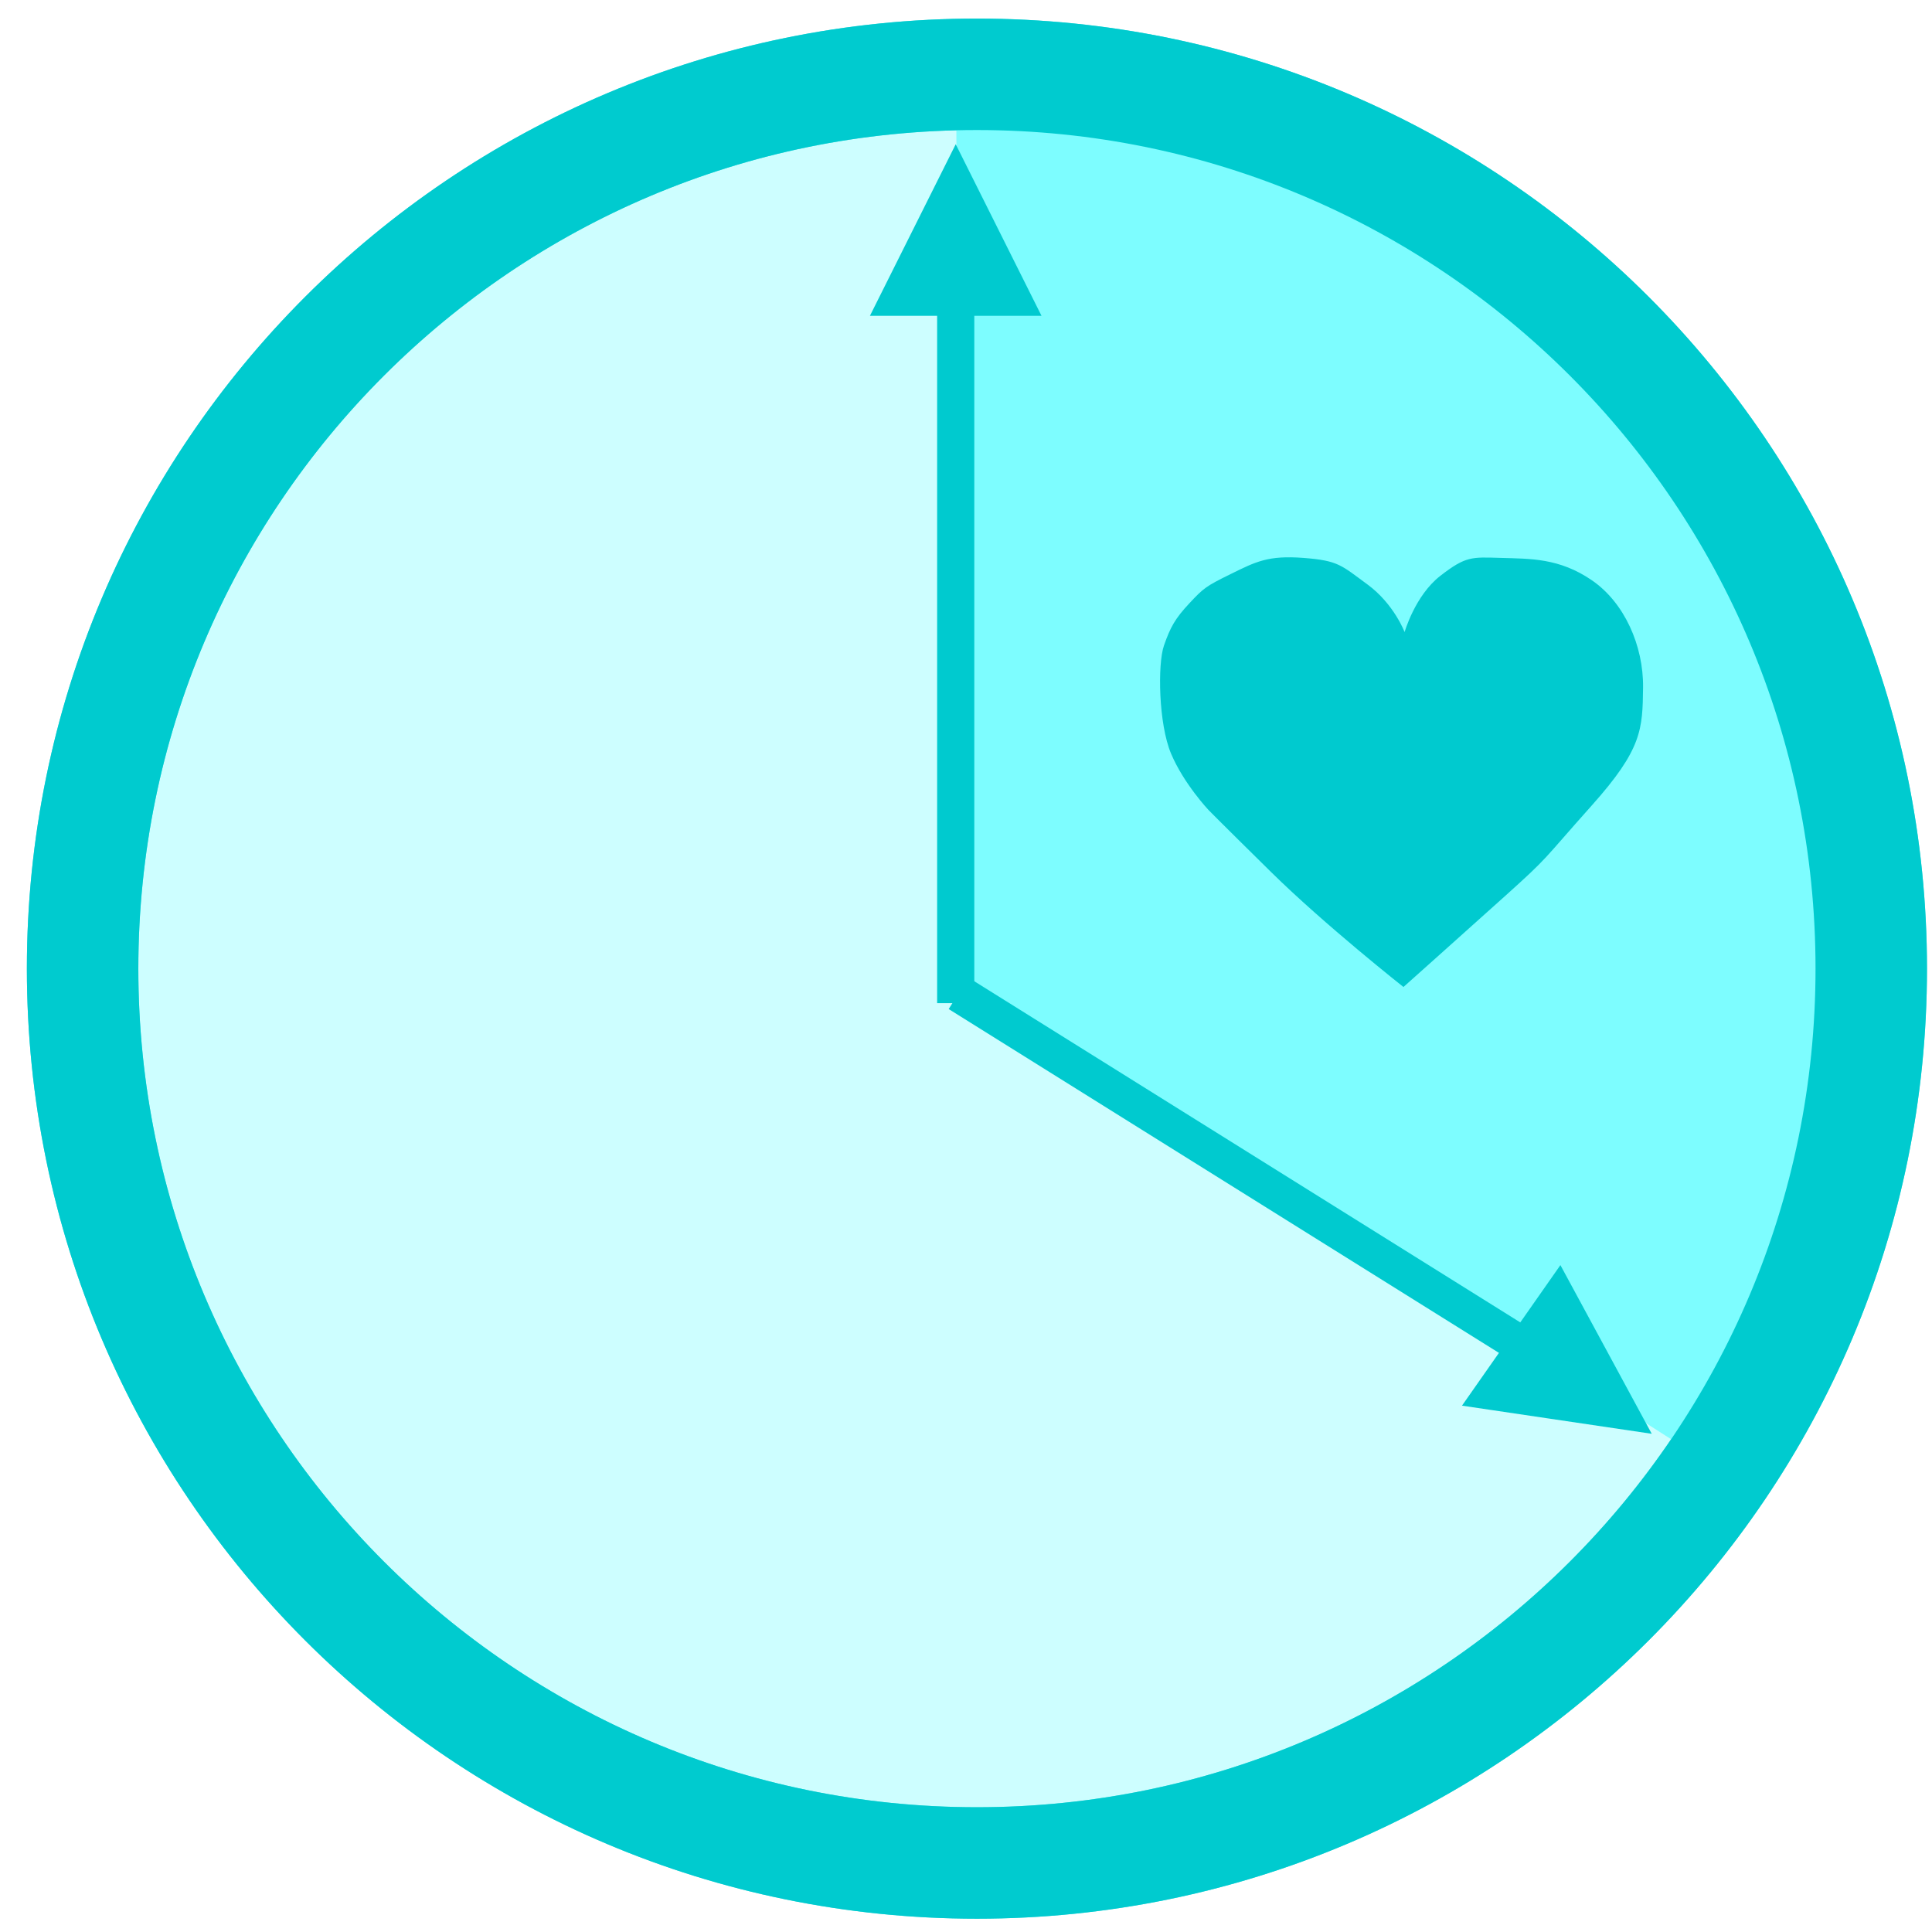
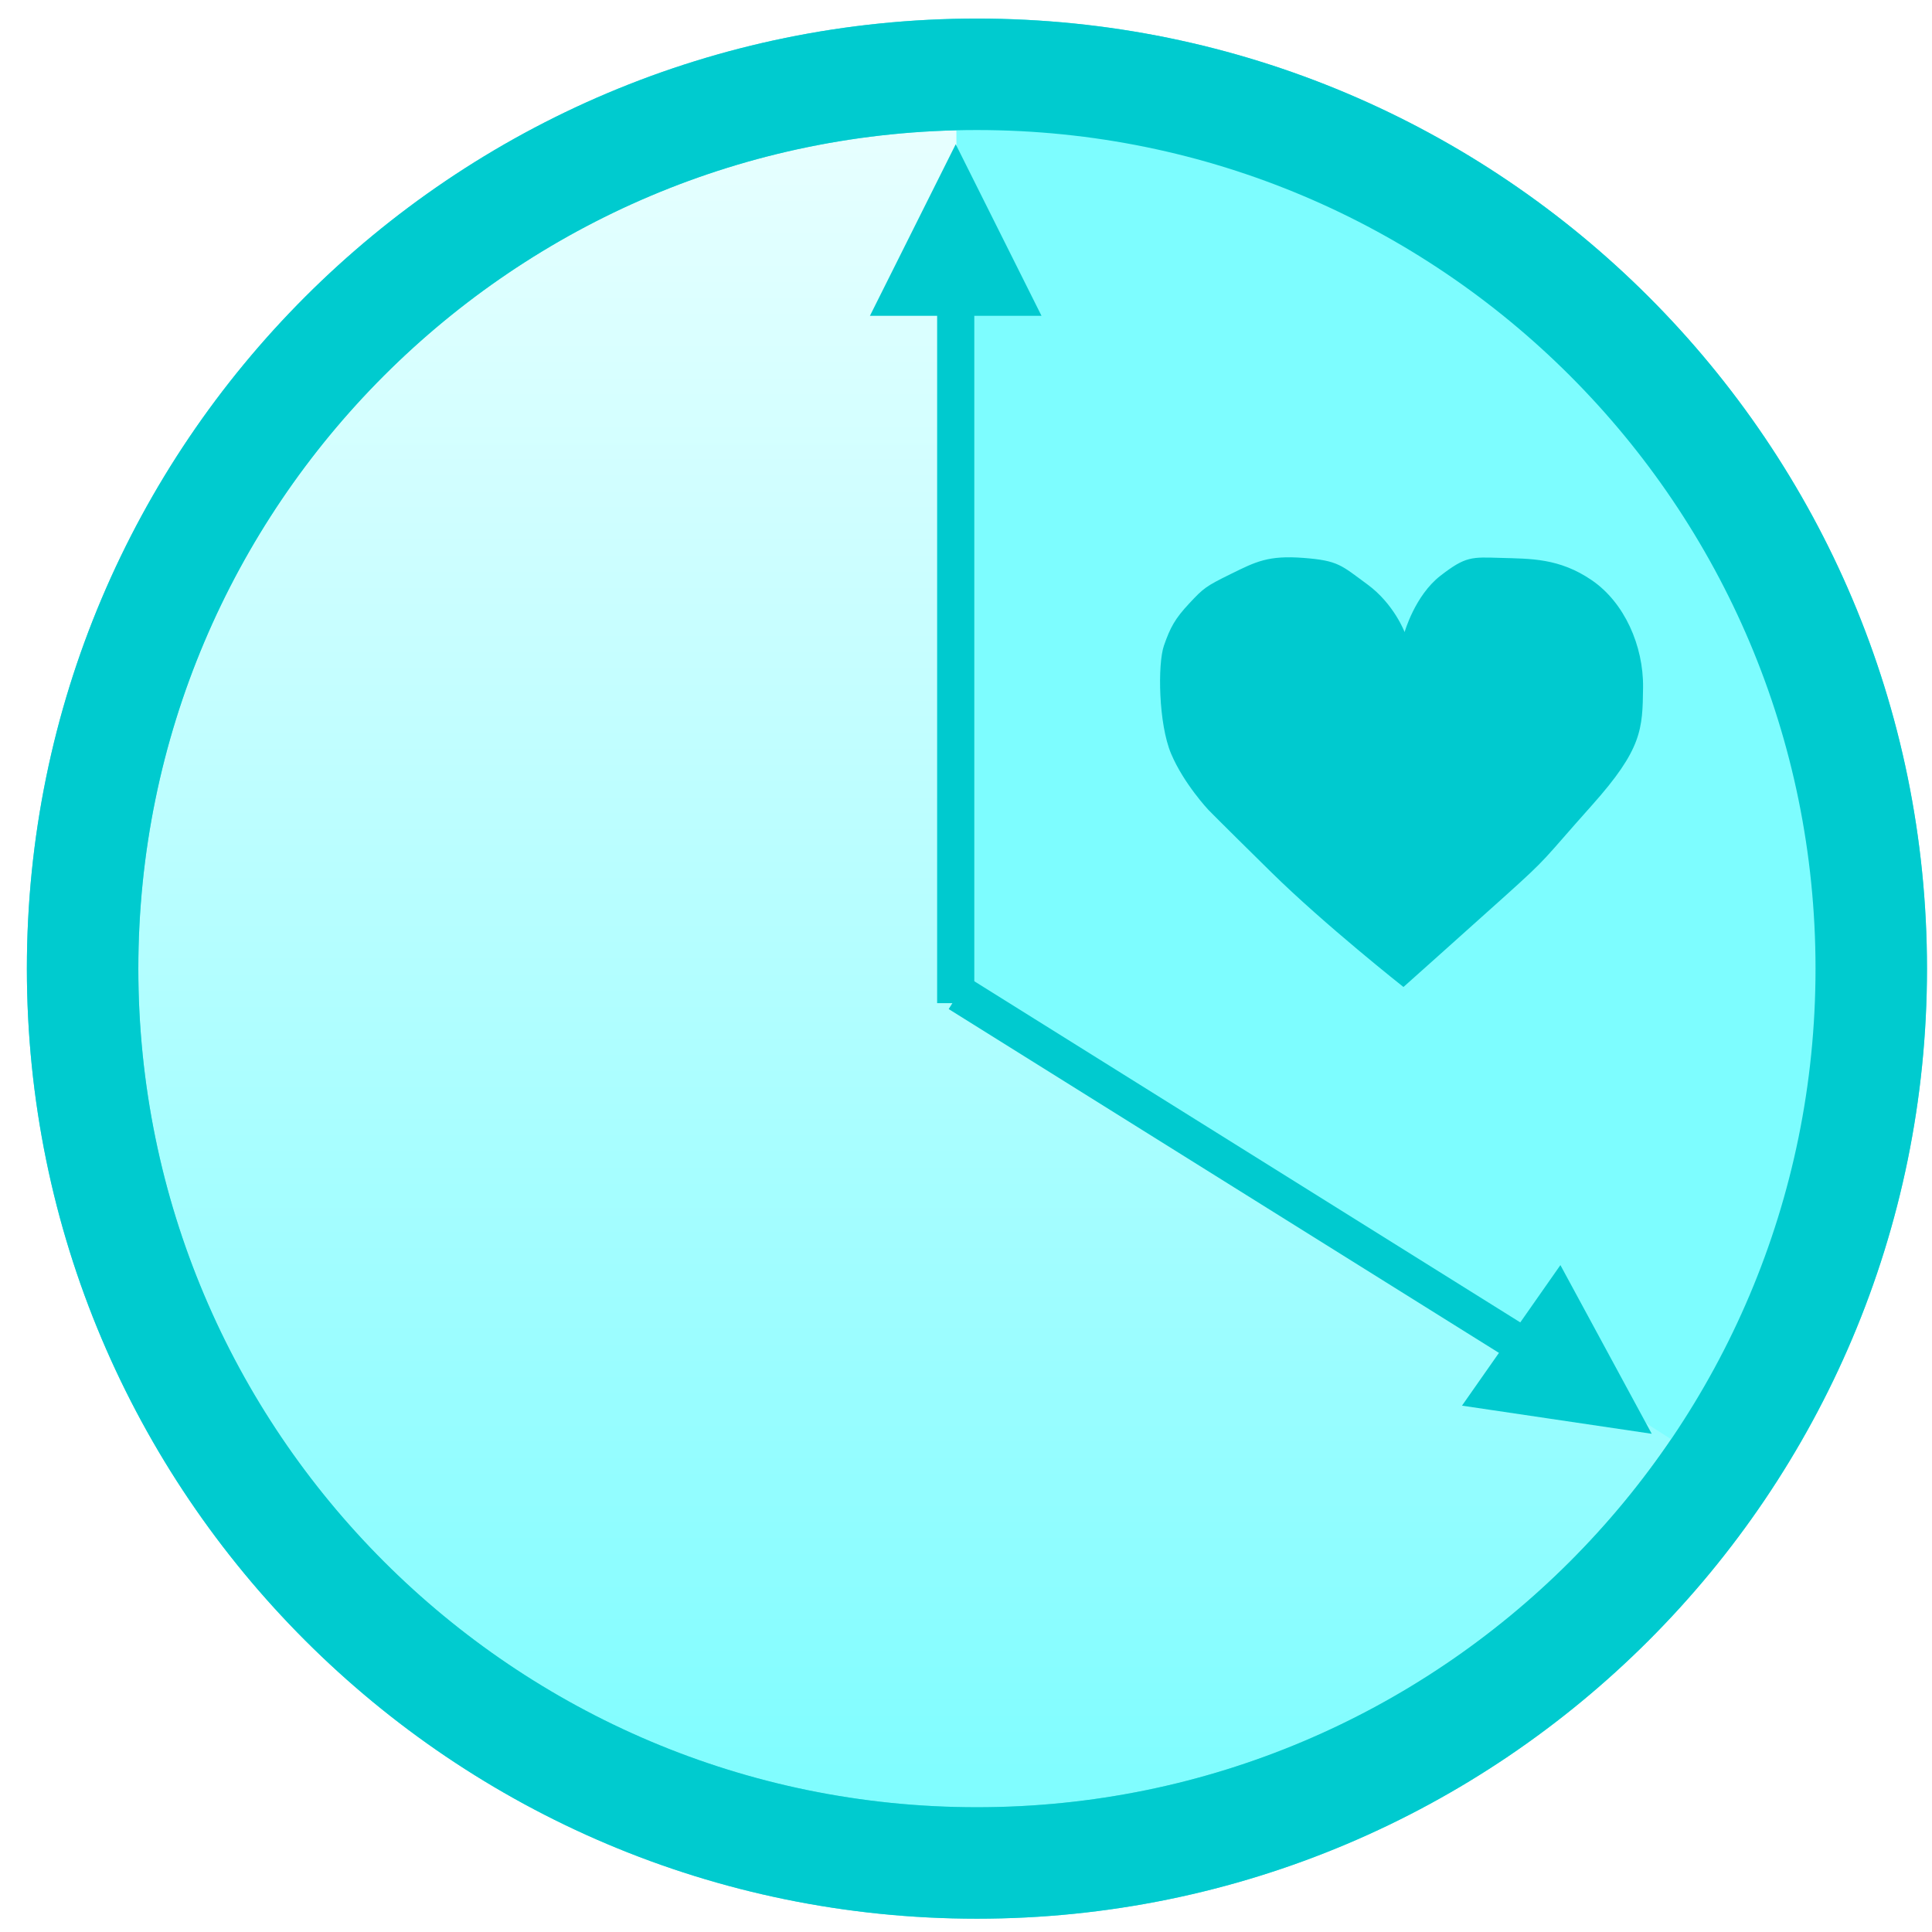
<svg xmlns="http://www.w3.org/2000/svg" width="52px" height="52px" viewBox="0 0 52 52" version="1.1">
-   <defs />
+   <defs>
+     <linearGradient x1="50%" y1="0%" x2="50%" y2="126.464%" id="linearGradient-1">
+       <stop stop-color="#EBFFFF" offset="0%" />
+       <stop stop-color="#5DFCFF" offset="100%" />
+     </linearGradient>
+   </defs>
  <g id="Page-1" stroke="none" stroke-width="1" fill="none" fill-rule="evenodd">
    <g id="Mobile-Portrait-Copy" transform="translate(-281, -150)">
      <g id="FreetimeIcon" transform="translate(283.2232, 151)">
-         <circle id="Oval-2-Copy-10" stroke="#50E0E3" stroke-width="3" fill="#CDFEFF" cx="24.071" cy="25.071" r="24.071" />
+         <circle id="Oval-2-Copy-10" stroke="#50E0E3" stroke-width="3" fill="url(#linearGradient-1)" cx="24.071" cy="25.071" r="24.071" />
        <polygon id="Path-3" fill="#7DFDFF" points="23.592 25.485 23.511 0.319 32.867 2.713 41.083 7.763 45.957 14.421 47.828 20.793 48.062 26.666 47.132 32.932 44.083 38.088 43.819 38.417" />
        <circle id="Oval-2-Copy-20" stroke="#00CBCF" stroke-width="3" fill-opacity="0" fill="#FFE6C0" cx="24.071" cy="25.071" r="24.071" />
        <path d="M35.551,25.565 C35.551,25.565 37.109,24.175 38.3,23.104 C39.491,22.033 39.267,22.194 40.622,20.676 C41.977,19.159 41.986,18.629 42,17.505 C42.013,16.382 41.5,15.22 40.622,14.618 C39.744,14.016 38.963,14.04 38.173,14.016 C37.383,13.993 37.229,13.967 36.544,14.498 C35.86,15.03 35.582,16.013 35.582,16.013 C35.582,16.013 35.295,15.254 34.584,14.732 C33.872,14.211 33.804,14.089 32.857,14.016 C31.911,13.944 31.578,14.117 30.902,14.45 C30.226,14.782 30.167,14.833 29.785,15.242 C29.402,15.652 29.276,15.884 29.105,16.375 C28.933,16.865 28.956,18.478 29.297,19.286 C29.638,20.094 30.302,20.799 30.302,20.799 C30.302,20.799 30.556,21.061 31.992,22.475 C33.428,23.889 35.551,25.565 35.551,25.565 Z" id="Path-2" fill="#00CACF" />
        <path d="M23.5,25.5 L23.5,6.5" id="Line" stroke="#00CACF" stroke-linecap="square" />
        <polygon id="Triangle-3" stroke="#00CACF" fill="#00CACF" points="23.5 4 25 7 22 7" />
        <polygon id="Triangle-3-Copy" stroke="#00CACF" fill="#00CACF" transform="translate(40.08909, 36.08909) rotate(125) translate(-40.08909, -36.08909) " points="40.089 34.589 41.589 37.589 38.589 37.589" />
        <path d="M24,26 L40.113,36.068" id="Line-Copy-4" stroke="#00CACF" stroke-linecap="square" />
      </g>
    </g>
  </g>
</svg>
